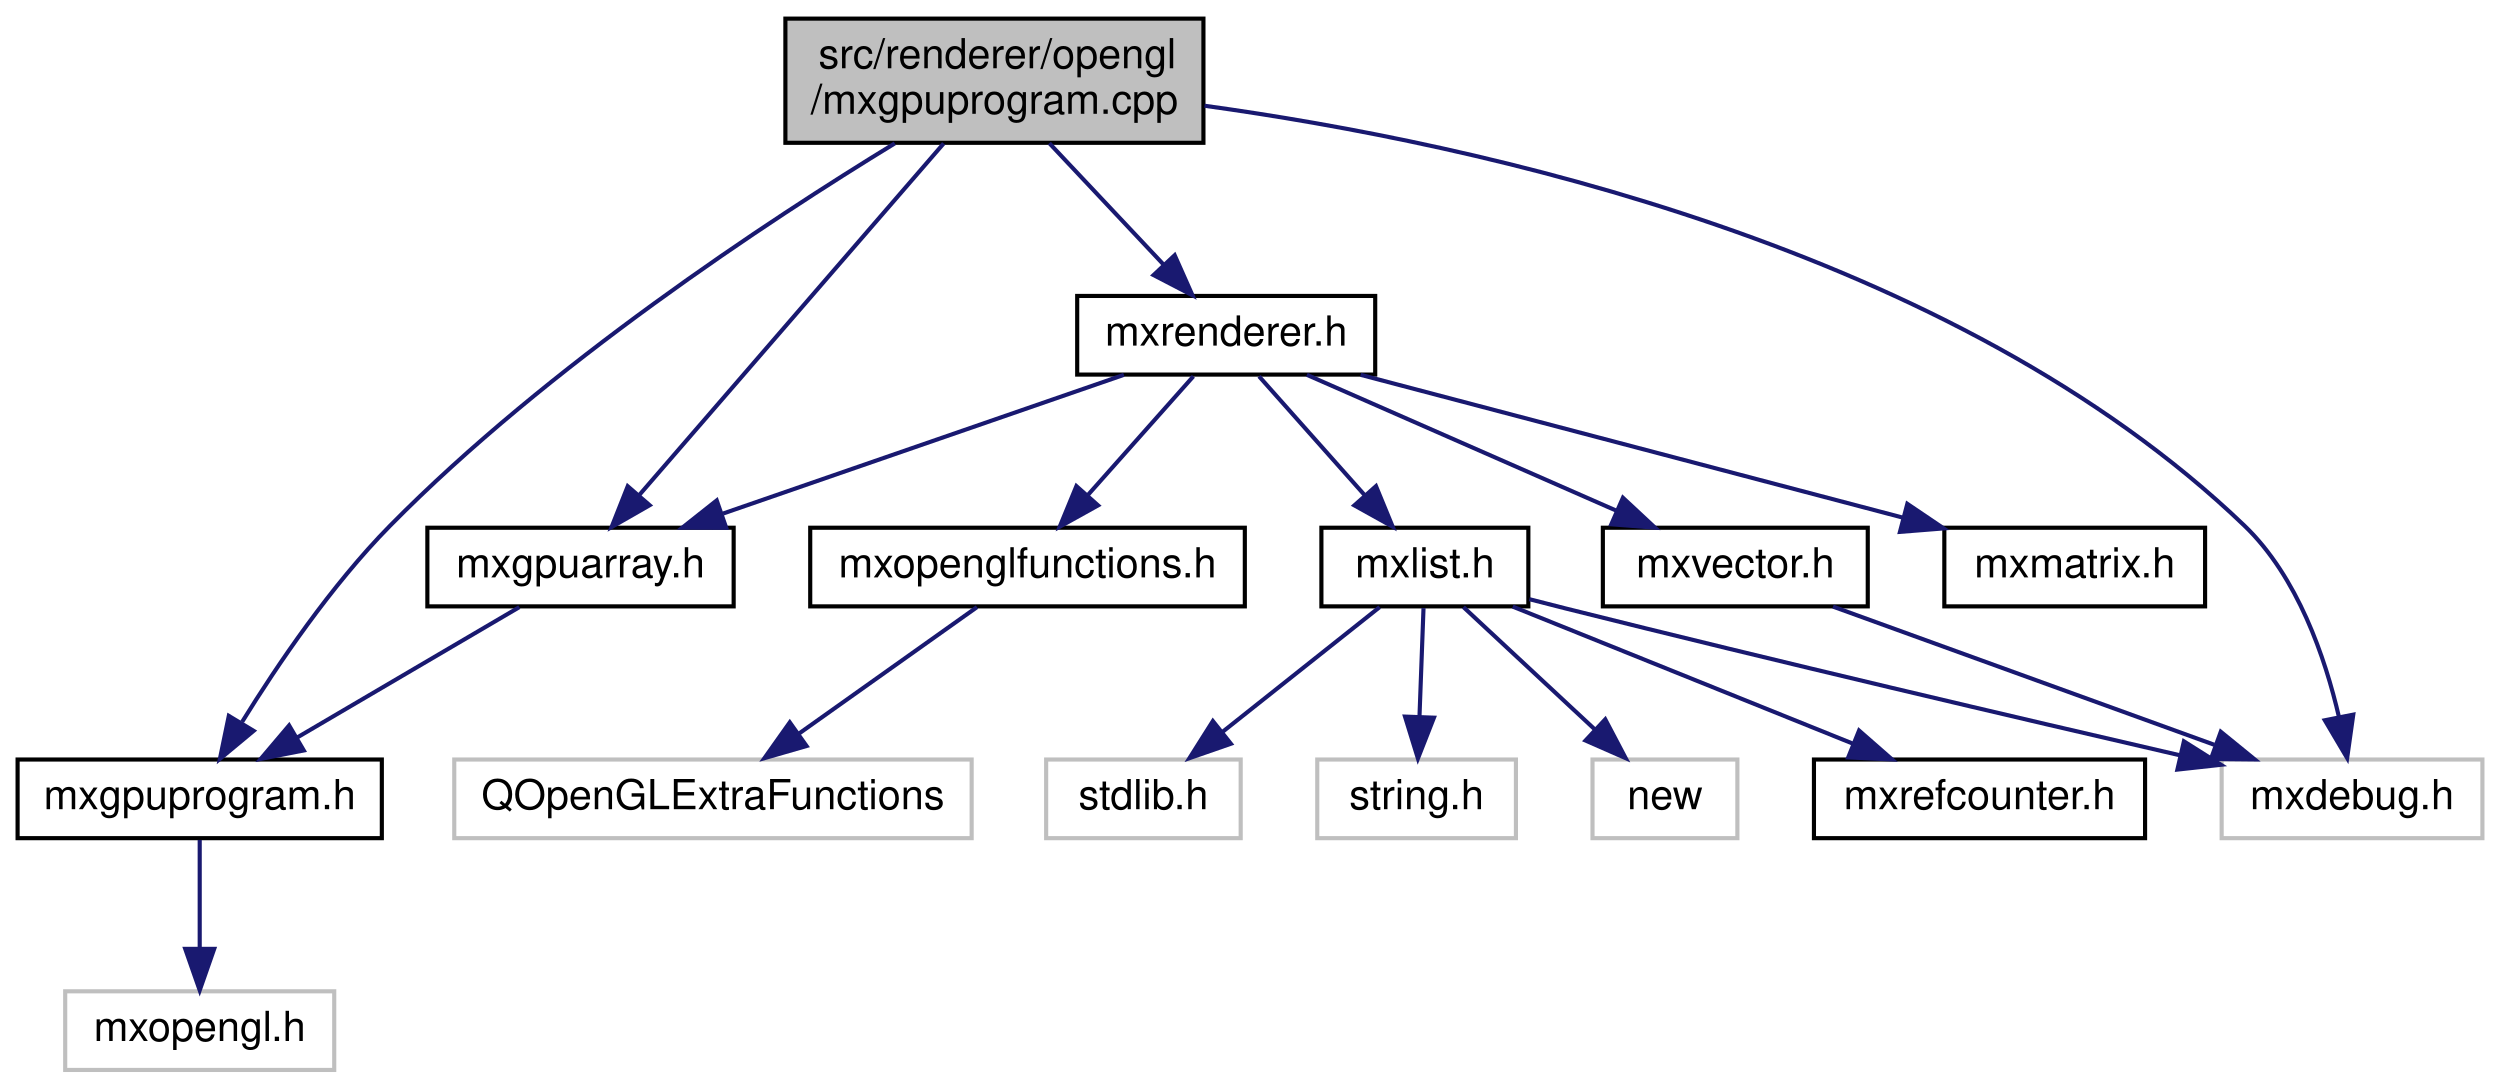
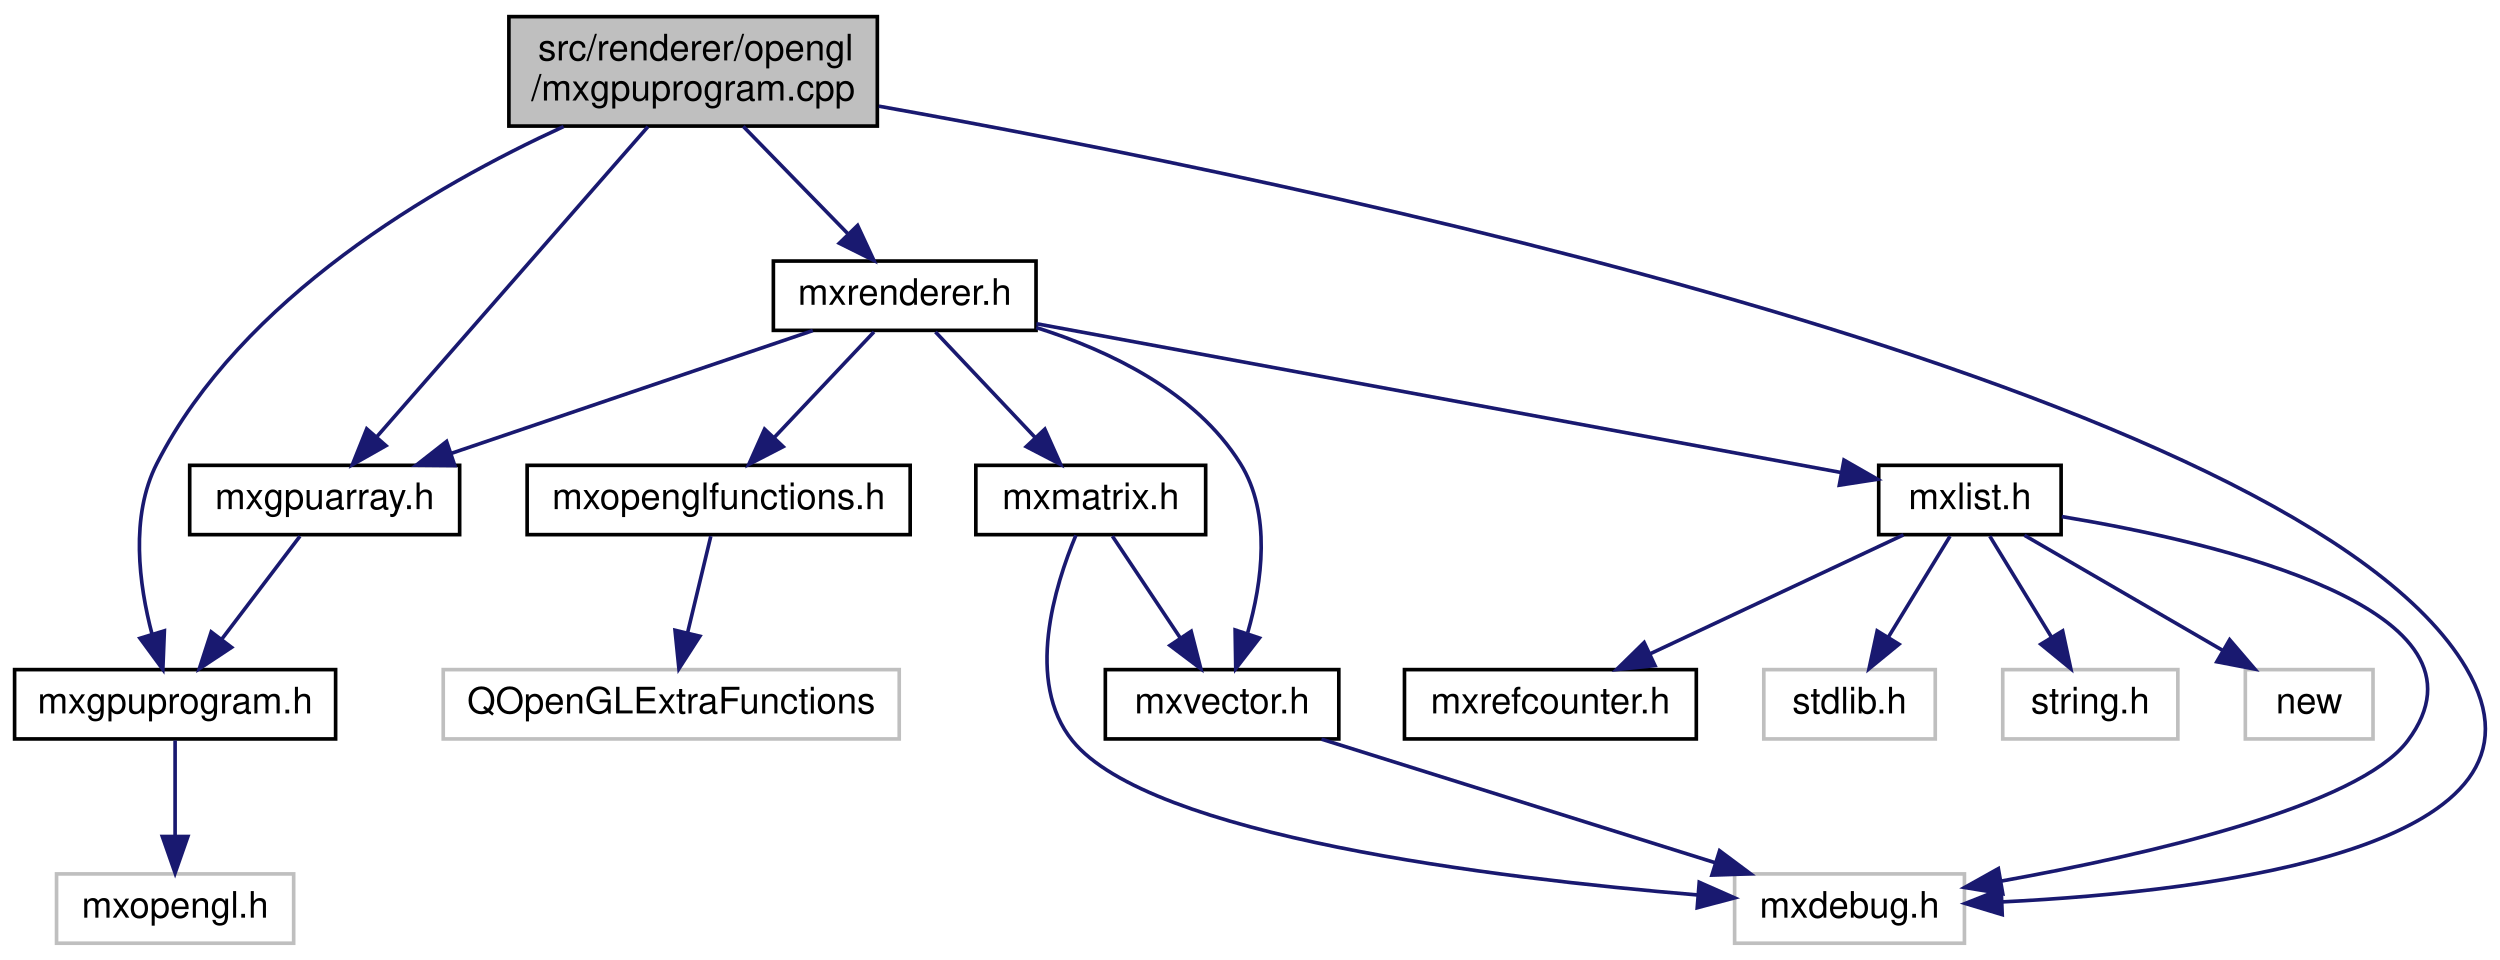
- <svg xmlns="http://www.w3.org/2000/svg" xmlns:xlink="http://www.w3.org/1999/xlink" width="604pt" height="263pt" viewBox="0.00 0.00 603.50 263.00">
+ <svg xmlns="http://www.w3.org/2000/svg" xmlns:xlink="http://www.w3.org/1999/xlink" width="685pt" height="263pt" viewBox="0.00 0.00 685.31 263.00">
  <g id="graph0" class="graph" transform="scale(1 1) rotate(0) translate(4 259)">
    <g id="node1" class="node">
      <g id="a_node1">
        <a xlink:title=" ">
-           <polygon fill="#bfbfbf" stroke="black" points="185.5,-224.5 185.5,-254.5 286.5,-254.5 286.5,-224.5 185.5,-224.5" />
-           <text text-anchor="start" x="193.5" y="-242.5" font-family="Helvetica,sans-Serif" font-size="10.00">src/renderer/opengl</text>
-           <text text-anchor="middle" x="236" y="-231.5" font-family="Helvetica,sans-Serif" font-size="10.00">/mxgpuprogram.cpp</text>
+           <polygon fill="#bfbfbf" stroke="black" points="135.5,-224.5 135.5,-254.5 236.5,-254.5 236.5,-224.5 135.5,-224.5" />
+           <text text-anchor="start" x="143.5" y="-242.5" font-family="Helvetica,sans-Serif" font-size="10.00">src/renderer/opengl</text>
+           <text text-anchor="middle" x="186" y="-231.5" font-family="Helvetica,sans-Serif" font-size="10.00">/mxgpuprogram.cpp</text>
        </a>
      </g>
    </g>
    <g id="node2" class="node">
      <g id="a_node2">
        <a xlink:title=" ">
-           <polygon fill="none" stroke="#bfbfbf" points="532.5,-56.5 532.5,-75.5 595.5,-75.5 595.5,-56.5 532.5,-56.5" />
-           <text text-anchor="middle" x="564" y="-63.5" font-family="Helvetica,sans-Serif" font-size="10.00">mxdebug.h</text>
+           <polygon fill="none" stroke="#bfbfbf" points="471.5,-0.5 471.5,-19.5 534.5,-19.5 534.5,-0.5 471.5,-0.5" />
+           <text text-anchor="middle" x="503" y="-7.5" font-family="Helvetica,sans-Serif" font-size="10.00">mxdebug.h</text>
        </a>
      </g>
    </g>
    <g id="edge1" class="edge">
-       <path fill="none" stroke="midnightblue" d="M286.77,-233.45C352.78,-224.32 467.89,-199.26 538,-132 550.86,-119.66 557.52,-100.13 560.86,-85.7" />
-       <polygon fill="midnightblue" stroke="midnightblue" points="564.3,-86.35 562.82,-75.86 557.43,-84.98 564.3,-86.35" />
+       <path fill="none" stroke="midnightblue" d="M236.92,-229.95C352.15,-209.38 626.41,-153.04 672,-76 701.07,-26.87 603.86,-14.74 544.9,-11.83" />
+       <polygon fill="midnightblue" stroke="midnightblue" points="544.86,-8.33 534.72,-11.4 544.57,-15.32 544.86,-8.33" />
    </g>
    <g id="node3" class="node">
      <g id="a_node3">
        <a xlink:href="mxgpuprogram_8h.html" target="_top" xlink:title=" ">
          <polygon fill="none" stroke="black" points="0,-56.5 0,-75.5 88,-75.5 88,-56.5 0,-56.5" />
          <text text-anchor="middle" x="44" y="-63.5" font-family="Helvetica,sans-Serif" font-size="10.00">mxgpuprogram.h</text>
        </a>
      </g>
    </g>
    <g id="edge2" class="edge">
-       <path fill="none" stroke="midnightblue" d="M211.93,-224.36C181.38,-205.7 128.1,-170.65 90,-132 75.79,-117.58 62.78,-98.39 54.25,-84.6" />
-       <polygon fill="midnightblue" stroke="midnightblue" points="57.03,-82.43 48.88,-75.66 51.03,-86.04 57.03,-82.43" />
+       <path fill="none" stroke="midnightblue" d="M150.48,-224.36C114.91,-208.04 62.21,-177.47 39,-132 31.61,-117.52 34.09,-98.83 37.68,-85.21" />
+       <polygon fill="midnightblue" stroke="midnightblue" points="41.06,-86.14 40.64,-75.55 34.37,-84.09 41.06,-86.14" />
    </g>
    <g id="node5" class="node">
      <g id="a_node5">
        <a xlink:href="mxgpuarray_8h.html" target="_top" xlink:title=" ">
-           <polygon fill="none" stroke="black" points="99,-112.5 99,-131.5 173,-131.5 173,-112.5 99,-112.5" />
-           <text text-anchor="middle" x="136" y="-119.5" font-family="Helvetica,sans-Serif" font-size="10.00">mxgpuarray.h</text>
+           <polygon fill="none" stroke="black" points="48,-112.5 48,-131.5 122,-131.5 122,-112.5 48,-112.5" />
+           <text text-anchor="middle" x="85" y="-119.5" font-family="Helvetica,sans-Serif" font-size="10.00">mxgpuarray.h</text>
        </a>
      </g>
    </g>
    <g id="edge4" class="edge">
-       <path fill="none" stroke="midnightblue" d="M223.74,-224.34C205.15,-202.86 169.91,-162.17 150.22,-139.43" />
-       <polygon fill="midnightblue" stroke="midnightblue" points="152.7,-136.94 143.51,-131.67 147.41,-141.52 152.7,-136.94" />
+       <path fill="none" stroke="midnightblue" d="M173.62,-224.34C154.84,-202.86 119.25,-162.17 99.37,-139.43" />
+       <polygon fill="midnightblue" stroke="midnightblue" points="101.8,-136.89 92.58,-131.67 96.53,-141.5 101.8,-136.89" />
    </g>
    <g id="node6" class="node">
      <g id="a_node6">
        <a xlink:href="mxrenderer_8h.html" target="_top" xlink:title=" ">
-           <polygon fill="none" stroke="black" points="256,-168.5 256,-187.5 328,-187.5 328,-168.5 256,-168.5" />
-           <text text-anchor="middle" x="292" y="-175.5" font-family="Helvetica,sans-Serif" font-size="10.00">mxrenderer.h</text>
+           <polygon fill="none" stroke="black" points="208,-168.5 208,-187.5 280,-187.5 280,-168.5 208,-168.5" />
+           <text text-anchor="middle" x="244" y="-175.5" font-family="Helvetica,sans-Serif" font-size="10.00">mxrenderer.h</text>
        </a>
      </g>
    </g>
    <g id="edge6" class="edge">
-       <path fill="none" stroke="midnightblue" d="M249.27,-224.4C257.58,-215.58 268.3,-204.18 276.92,-195.02" />
-       <polygon fill="midnightblue" stroke="midnightblue" points="279.55,-197.34 283.85,-187.66 274.45,-192.54 279.55,-197.34" />
+       <path fill="none" stroke="midnightblue" d="M199.75,-224.4C208.35,-215.58 219.45,-204.18 228.39,-195.02" />
+       <polygon fill="midnightblue" stroke="midnightblue" points="231.09,-197.26 235.56,-187.66 226.07,-192.38 231.09,-197.26" />
    </g>
    <g id="node4" class="node">
      <g id="a_node4">
        <a xlink:title=" ">
          <polygon fill="none" stroke="#bfbfbf" points="11.5,-0.5 11.5,-19.5 76.5,-19.5 76.5,-0.5 11.5,-0.5" />
          <text text-anchor="middle" x="44" y="-7.5" font-family="Helvetica,sans-Serif" font-size="10.00">mxopengl.h</text>
        </a>
      </g>
    </g>
    <g id="edge3" class="edge">
      <path fill="none" stroke="midnightblue" d="M44,-56.08C44,-49.01 44,-38.86 44,-29.99" />
      <polygon fill="midnightblue" stroke="midnightblue" points="47.5,-29.75 44,-19.75 40.5,-29.75 47.5,-29.75" />
    </g>
    <g id="edge5" class="edge">
-       <path fill="none" stroke="midnightblue" d="M121.22,-112.32C106.73,-103.82 84.43,-90.73 67.51,-80.8" />
-       <polygon fill="midnightblue" stroke="midnightblue" points="69.14,-77.7 58.74,-75.65 65.6,-83.74 69.14,-77.7" />
+       <path fill="none" stroke="midnightblue" d="M78.23,-112.08C72.44,-104.46 63.94,-93.26 56.86,-83.94" />
+       <polygon fill="midnightblue" stroke="midnightblue" points="59.48,-81.6 50.64,-75.75 53.9,-85.83 59.48,-81.6" />
    </g>
    <g id="edge13" class="edge">
-       <path fill="none" stroke="midnightblue" d="M267.28,-168.44C241.15,-159.4 199.74,-145.06 170.42,-134.92" />
-       <polygon fill="midnightblue" stroke="midnightblue" points="171.2,-131.48 160.6,-131.52 168.91,-138.1 171.2,-131.48" />
+       <path fill="none" stroke="midnightblue" d="M218.81,-168.44C192.06,-159.36 149.6,-144.94 119.69,-134.78" />
+       <polygon fill="midnightblue" stroke="midnightblue" points="120.67,-131.42 110.08,-131.52 118.42,-138.05 120.67,-131.42" />
    </g>
    <g id="node7" class="node">
      <g id="a_node7">
        <a xlink:href="mxlist_8h.html" target="_top" xlink:title=" ">
-           <polygon fill="none" stroke="black" points="315,-112.5 315,-131.5 365,-131.5 365,-112.5 315,-112.5" />
-           <text text-anchor="middle" x="340" y="-119.5" font-family="Helvetica,sans-Serif" font-size="10.00">mxlist.h</text>
+           <polygon fill="none" stroke="black" points="511,-112.5 511,-131.5 561,-131.5 561,-112.5 511,-112.5" />
+           <text text-anchor="middle" x="536" y="-119.5" font-family="Helvetica,sans-Serif" font-size="10.00">mxlist.h</text>
        </a>
      </g>
    </g>
    <g id="edge7" class="edge">
-       <path fill="none" stroke="midnightblue" d="M299.93,-168.08C306.85,-160.3 317.07,-148.8 325.45,-139.37" />
-       <polygon fill="midnightblue" stroke="midnightblue" points="328.19,-141.55 332.22,-131.75 322.96,-136.9 328.19,-141.55" />
+       <path fill="none" stroke="midnightblue" d="M280.1,-170.32C336.43,-159.91 444.59,-139.9 500.53,-129.56" />
+       <polygon fill="midnightblue" stroke="midnightblue" points="501.48,-132.94 510.67,-127.68 500.2,-126.06 501.48,-132.94" />
    </g>
    <g id="node12" class="node">
      <g id="a_node12">
        <a xlink:href="mxmatrix_8h.html" target="_top" xlink:title=" ">
-           <polygon fill="none" stroke="black" points="465.5,-112.5 465.5,-131.5 528.5,-131.5 528.5,-112.5 465.5,-112.5" />
-           <text text-anchor="middle" x="497" y="-119.5" font-family="Helvetica,sans-Serif" font-size="10.00">mxmatrix.h</text>
+           <polygon fill="none" stroke="black" points="263.5,-112.5 263.5,-131.5 326.5,-131.5 326.5,-112.5 263.5,-112.5" />
+           <text text-anchor="middle" x="295" y="-119.5" font-family="Helvetica,sans-Serif" font-size="10.00">mxmatrix.h</text>
        </a>
      </g>
    </g>
    <g id="edge14" class="edge">
-       <path fill="none" stroke="midnightblue" d="M324.48,-168.44C359.93,-159.11 416.77,-144.13 455.44,-133.95" />
-       <polygon fill="midnightblue" stroke="midnightblue" points="456.56,-137.27 465.34,-131.34 454.78,-130.5 456.56,-137.27" />
+       <path fill="none" stroke="midnightblue" d="M252.42,-168.08C259.85,-160.22 270.85,-148.57 279.81,-139.08" />
+       <polygon fill="midnightblue" stroke="midnightblue" points="282.41,-141.42 286.74,-131.75 277.32,-136.62 282.41,-141.42" />
    </g>
    <g id="node13" class="node">
      <g id="a_node13">
+         <a xlink:href="mxvector_8h.html" target="_top" xlink:title=" ">
+           <polygon fill="none" stroke="black" points="299,-56.5 299,-75.5 363,-75.5 363,-56.5 299,-56.5" />
+           <text text-anchor="middle" x="331" y="-63.5" font-family="Helvetica,sans-Serif" font-size="10.00">mxvector.h</text>
+         </a>
+       </g>
+     </g>
+     <g id="edge20" class="edge">
+       <path fill="none" stroke="midnightblue" d="M280.03,-169.28C300.23,-162.91 323.76,-151.61 336,-132 344.61,-118.21 341.98,-99.44 338.02,-85.61" />
+       <polygon fill="midnightblue" stroke="midnightblue" points="341.23,-84.16 334.75,-75.77 334.58,-86.37 341.23,-84.16" />
+     </g>
+     <g id="node14" class="node">
+       <g id="a_node14">
        <a xlink:href="mxopenglfunctions_8h.html" target="_top" xlink:title=" ">
-           <polygon fill="none" stroke="black" points="191.5,-112.5 191.5,-131.5 296.5,-131.5 296.5,-112.5 191.5,-112.5" />
-           <text text-anchor="middle" x="244" y="-119.5" font-family="Helvetica,sans-Serif" font-size="10.00">mxopenglfunctions.h</text>
-         </a>
-       </g>
-     </g>
-     <g id="edge15" class="edge">
-       <path fill="none" stroke="midnightblue" d="M284.07,-168.08C277.15,-160.3 266.93,-148.8 258.55,-139.37" />
-       <polygon fill="midnightblue" stroke="midnightblue" points="261.04,-136.9 251.78,-131.75 255.81,-141.55 261.04,-136.9" />
-     </g>
-     <g id="node15" class="node">
-       <g id="a_node15">
-         <a xlink:href="mxvector_8h.html" target="_top" xlink:title=" ">
-           <polygon fill="none" stroke="black" points="383,-112.5 383,-131.5 447,-131.5 447,-112.5 383,-112.5" />
-           <text text-anchor="middle" x="415" y="-119.5" font-family="Helvetica,sans-Serif" font-size="10.00">mxvector.h</text>
-         </a>
-       </g>
-     </g>
-     <g id="edge17" class="edge">
-       <path fill="none" stroke="midnightblue" d="M311.49,-168.44C331.64,-159.6 363.32,-145.69 386.33,-135.59" />
-       <polygon fill="midnightblue" stroke="midnightblue" points="387.85,-138.74 395.6,-131.52 385.04,-132.33 387.85,-138.74" />
+           <polygon fill="none" stroke="black" points="140.5,-112.5 140.5,-131.5 245.5,-131.5 245.5,-112.5 140.5,-112.5" />
+           <text text-anchor="middle" x="193" y="-119.5" font-family="Helvetica,sans-Serif" font-size="10.00">mxopenglfunctions.h</text>
+         </a>
+       </g>
+     </g>
+     <g id="edge18" class="edge">
+       <path fill="none" stroke="midnightblue" d="M235.58,-168.08C228.15,-160.22 217.15,-148.57 208.19,-139.08" />
+       <polygon fill="midnightblue" stroke="midnightblue" points="210.68,-136.62 201.26,-131.75 205.59,-141.42 210.68,-136.62" />
    </g>
    <g id="edge8" class="edge">
-       <path fill="none" stroke="midnightblue" d="M365.23,-114.24C368.18,-113.47 371.16,-112.71 374,-112 425.01,-99.21 483.97,-85.4 522.51,-76.5" />
-       <polygon fill="midnightblue" stroke="midnightblue" points="523.38,-79.89 532.34,-74.23 521.81,-73.07 523.38,-79.89" />
+       <path fill="none" stroke="midnightblue" d="M561.19,-117.45C603.81,-110.39 682.97,-92.04 656,-56 642.58,-38.07 585.01,-24.83 544.46,-17.51" />
+       <polygon fill="midnightblue" stroke="midnightblue" points="545.01,-14.05 534.55,-15.78 543.8,-20.95 545.01,-14.05" />
    </g>
    <g id="node8" class="node">
      <g id="a_node8">
        <a xlink:href="mxrefcounter_8h.html" target="_top" xlink:title=" ">
-           <polygon fill="none" stroke="black" points="434,-56.5 434,-75.5 514,-75.5 514,-56.5 434,-56.5" />
-           <text text-anchor="middle" x="474" y="-63.5" font-family="Helvetica,sans-Serif" font-size="10.00">mxrefcounter.h</text>
+           <polygon fill="none" stroke="black" points="381,-56.5 381,-75.5 461,-75.5 461,-56.5 381,-56.5" />
+           <text text-anchor="middle" x="421" y="-63.5" font-family="Helvetica,sans-Serif" font-size="10.00">mxrefcounter.h</text>
        </a>
      </g>
    </g>
    <g id="edge9" class="edge">
-       <path fill="none" stroke="midnightblue" d="M361.23,-112.44C383.38,-103.52 418.32,-89.44 443.44,-79.32" />
-       <polygon fill="midnightblue" stroke="midnightblue" points="444.9,-82.5 452.87,-75.52 442.28,-76.01 444.9,-82.5" />
+       <path fill="none" stroke="midnightblue" d="M517.78,-112.44C499.1,-103.68 469.84,-89.94 448.38,-79.86" />
+       <polygon fill="midnightblue" stroke="midnightblue" points="449.68,-76.6 439.14,-75.52 446.7,-82.93 449.68,-76.6" />
    </g>
    <g id="node9" class="node">
      <g id="a_node9">
        <a xlink:title=" ">
-           <polygon fill="none" stroke="#bfbfbf" points="248.5,-56.5 248.5,-75.5 295.5,-75.5 295.5,-56.5 248.5,-56.5" />
-           <text text-anchor="middle" x="272" y="-63.5" font-family="Helvetica,sans-Serif" font-size="10.00">stdlib.h</text>
+           <polygon fill="none" stroke="#bfbfbf" points="479.5,-56.5 479.5,-75.5 526.5,-75.5 526.5,-56.5 479.5,-56.5" />
+           <text text-anchor="middle" x="503" y="-63.5" font-family="Helvetica,sans-Serif" font-size="10.00">stdlib.h</text>
        </a>
      </g>
    </g>
    <g id="edge10" class="edge">
-       <path fill="none" stroke="midnightblue" d="M329.07,-112.32C318.83,-104.18 303.28,-91.84 291,-82.09" />
-       <polygon fill="midnightblue" stroke="midnightblue" points="293.13,-79.31 283.12,-75.83 288.78,-84.79 293.13,-79.31" />
+       <path fill="none" stroke="midnightblue" d="M530.55,-112.08C525.99,-104.61 519.33,-93.72 513.71,-84.52" />
+       <polygon fill="midnightblue" stroke="midnightblue" points="516.55,-82.46 508.35,-75.75 510.58,-86.11 516.55,-82.46" />
    </g>
    <g id="node10" class="node">
      <g id="a_node10">
        <a xlink:title=" ">
-           <polygon fill="none" stroke="#bfbfbf" points="314,-56.5 314,-75.5 362,-75.5 362,-56.5 314,-56.5" />
-           <text text-anchor="middle" x="338" y="-63.5" font-family="Helvetica,sans-Serif" font-size="10.00">string.h</text>
+           <polygon fill="none" stroke="#bfbfbf" points="545,-56.5 545,-75.5 593,-75.5 593,-56.5 545,-56.5" />
+           <text text-anchor="middle" x="569" y="-63.5" font-family="Helvetica,sans-Serif" font-size="10.00">string.h</text>
        </a>
      </g>
    </g>
    <g id="edge11" class="edge">
-       <path fill="none" stroke="midnightblue" d="M339.67,-112.08C339.41,-105.01 339.03,-94.86 338.7,-85.99" />
-       <polygon fill="midnightblue" stroke="midnightblue" points="342.19,-85.61 338.32,-75.75 335.2,-85.87 342.19,-85.61" />
+       <path fill="none" stroke="midnightblue" d="M541.45,-112.08C546.01,-104.61 552.67,-93.72 558.29,-84.52" />
+       <polygon fill="midnightblue" stroke="midnightblue" points="561.42,-86.11 563.65,-75.75 555.45,-82.46 561.42,-86.11" />
    </g>
    <g id="node11" class="node">
      <g id="a_node11">
        <a xlink:title=" ">
-           <polygon fill="none" stroke="#bfbfbf" points="380.5,-56.5 380.5,-75.5 415.5,-75.5 415.5,-56.5 380.5,-56.5" />
-           <text text-anchor="middle" x="398" y="-63.5" font-family="Helvetica,sans-Serif" font-size="10.00">new</text>
+           <polygon fill="none" stroke="#bfbfbf" points="611.5,-56.5 611.5,-75.5 646.5,-75.5 646.5,-56.5 611.5,-56.5" />
+           <text text-anchor="middle" x="629" y="-63.5" font-family="Helvetica,sans-Serif" font-size="10.00">new</text>
        </a>
      </g>
    </g>
    <g id="edge12" class="edge">
-       <path fill="none" stroke="midnightblue" d="M349.32,-112.32C357.89,-104.34 370.81,-92.31 381.19,-82.65" />
-       <polygon fill="midnightblue" stroke="midnightblue" points="383.58,-85.21 388.51,-75.83 378.81,-80.09 383.58,-85.21" />
-     </g>
-     <g id="node14" class="node">
-       <g id="a_node14">
-         <a xlink:title=" ">
-           <polygon fill="none" stroke="#bfbfbf" points="105.5,-56.5 105.5,-75.5 230.5,-75.5 230.5,-56.5 105.5,-56.5" />
-           <text text-anchor="middle" x="168" y="-63.5" font-family="Helvetica,sans-Serif" font-size="10.00">QOpenGLExtraFunctions</text>
-         </a>
-       </g>
+       <path fill="none" stroke="midnightblue" d="M550.94,-112.32C565.59,-103.82 588.13,-90.73 605.24,-80.8" />
+       <polygon fill="midnightblue" stroke="midnightblue" points="607.2,-83.7 614.1,-75.65 603.69,-77.65 607.2,-83.7" />
+     </g>
+     <g id="edge15" class="edge">
+       <path fill="none" stroke="midnightblue" d="M290.92,-112.31C285.21,-98.68 276.88,-72.18 290,-56 311.13,-29.94 405.42,-18.38 461.21,-13.74" />
+       <polygon fill="midnightblue" stroke="midnightblue" points="461.8,-17.21 471.49,-12.93 461.25,-10.23 461.8,-17.21" />
    </g>
    <g id="edge16" class="edge">
-       <path fill="none" stroke="midnightblue" d="M231.79,-112.32C220.22,-104.11 202.62,-91.6 188.84,-81.81" />
-       <polygon fill="midnightblue" stroke="midnightblue" points="190.61,-78.77 180.43,-75.83 186.56,-84.48 190.61,-78.77" />
-     </g>
-     <g id="edge18" class="edge">
-       <path fill="none" stroke="midnightblue" d="M438.61,-112.44C463.46,-103.44 502.77,-89.19 530.75,-79.05" />
-       <polygon fill="midnightblue" stroke="midnightblue" points="532.29,-82.21 540.5,-75.52 529.91,-75.63 532.29,-82.21" />
+       <path fill="none" stroke="midnightblue" d="M300.94,-112.08C305.98,-104.53 313.34,-93.49 319.51,-84.23" />
+       <polygon fill="midnightblue" stroke="midnightblue" points="322.53,-86.01 325.17,-75.75 316.71,-82.13 322.53,-86.01" />
+     </g>
+     <g id="edge17" class="edge">
+       <path fill="none" stroke="midnightblue" d="M358.25,-56.44C387.44,-47.28 433.92,-32.69 466.31,-22.52" />
+       <polygon fill="midnightblue" stroke="midnightblue" points="467.38,-25.85 475.87,-19.52 465.28,-19.17 467.38,-25.85" />
+     </g>
+     <g id="node15" class="node">
+       <g id="a_node15">
+         <a xlink:title=" ">
+           <polygon fill="none" stroke="#bfbfbf" points="117.5,-56.5 117.5,-75.5 242.5,-75.5 242.5,-56.5 117.5,-56.5" />
+           <text text-anchor="middle" x="180" y="-63.5" font-family="Helvetica,sans-Serif" font-size="10.00">QOpenGLExtraFunctions</text>
+         </a>
+       </g>
+     </g>
+     <g id="edge19" class="edge">
+       <path fill="none" stroke="midnightblue" d="M190.85,-112.08C189.13,-104.93 186.65,-94.64 184.5,-85.69" />
+       <polygon fill="midnightblue" stroke="midnightblue" points="187.85,-84.65 182.11,-75.75 181.04,-86.29 187.85,-84.65" />
    </g>
  </g>
</svg>
